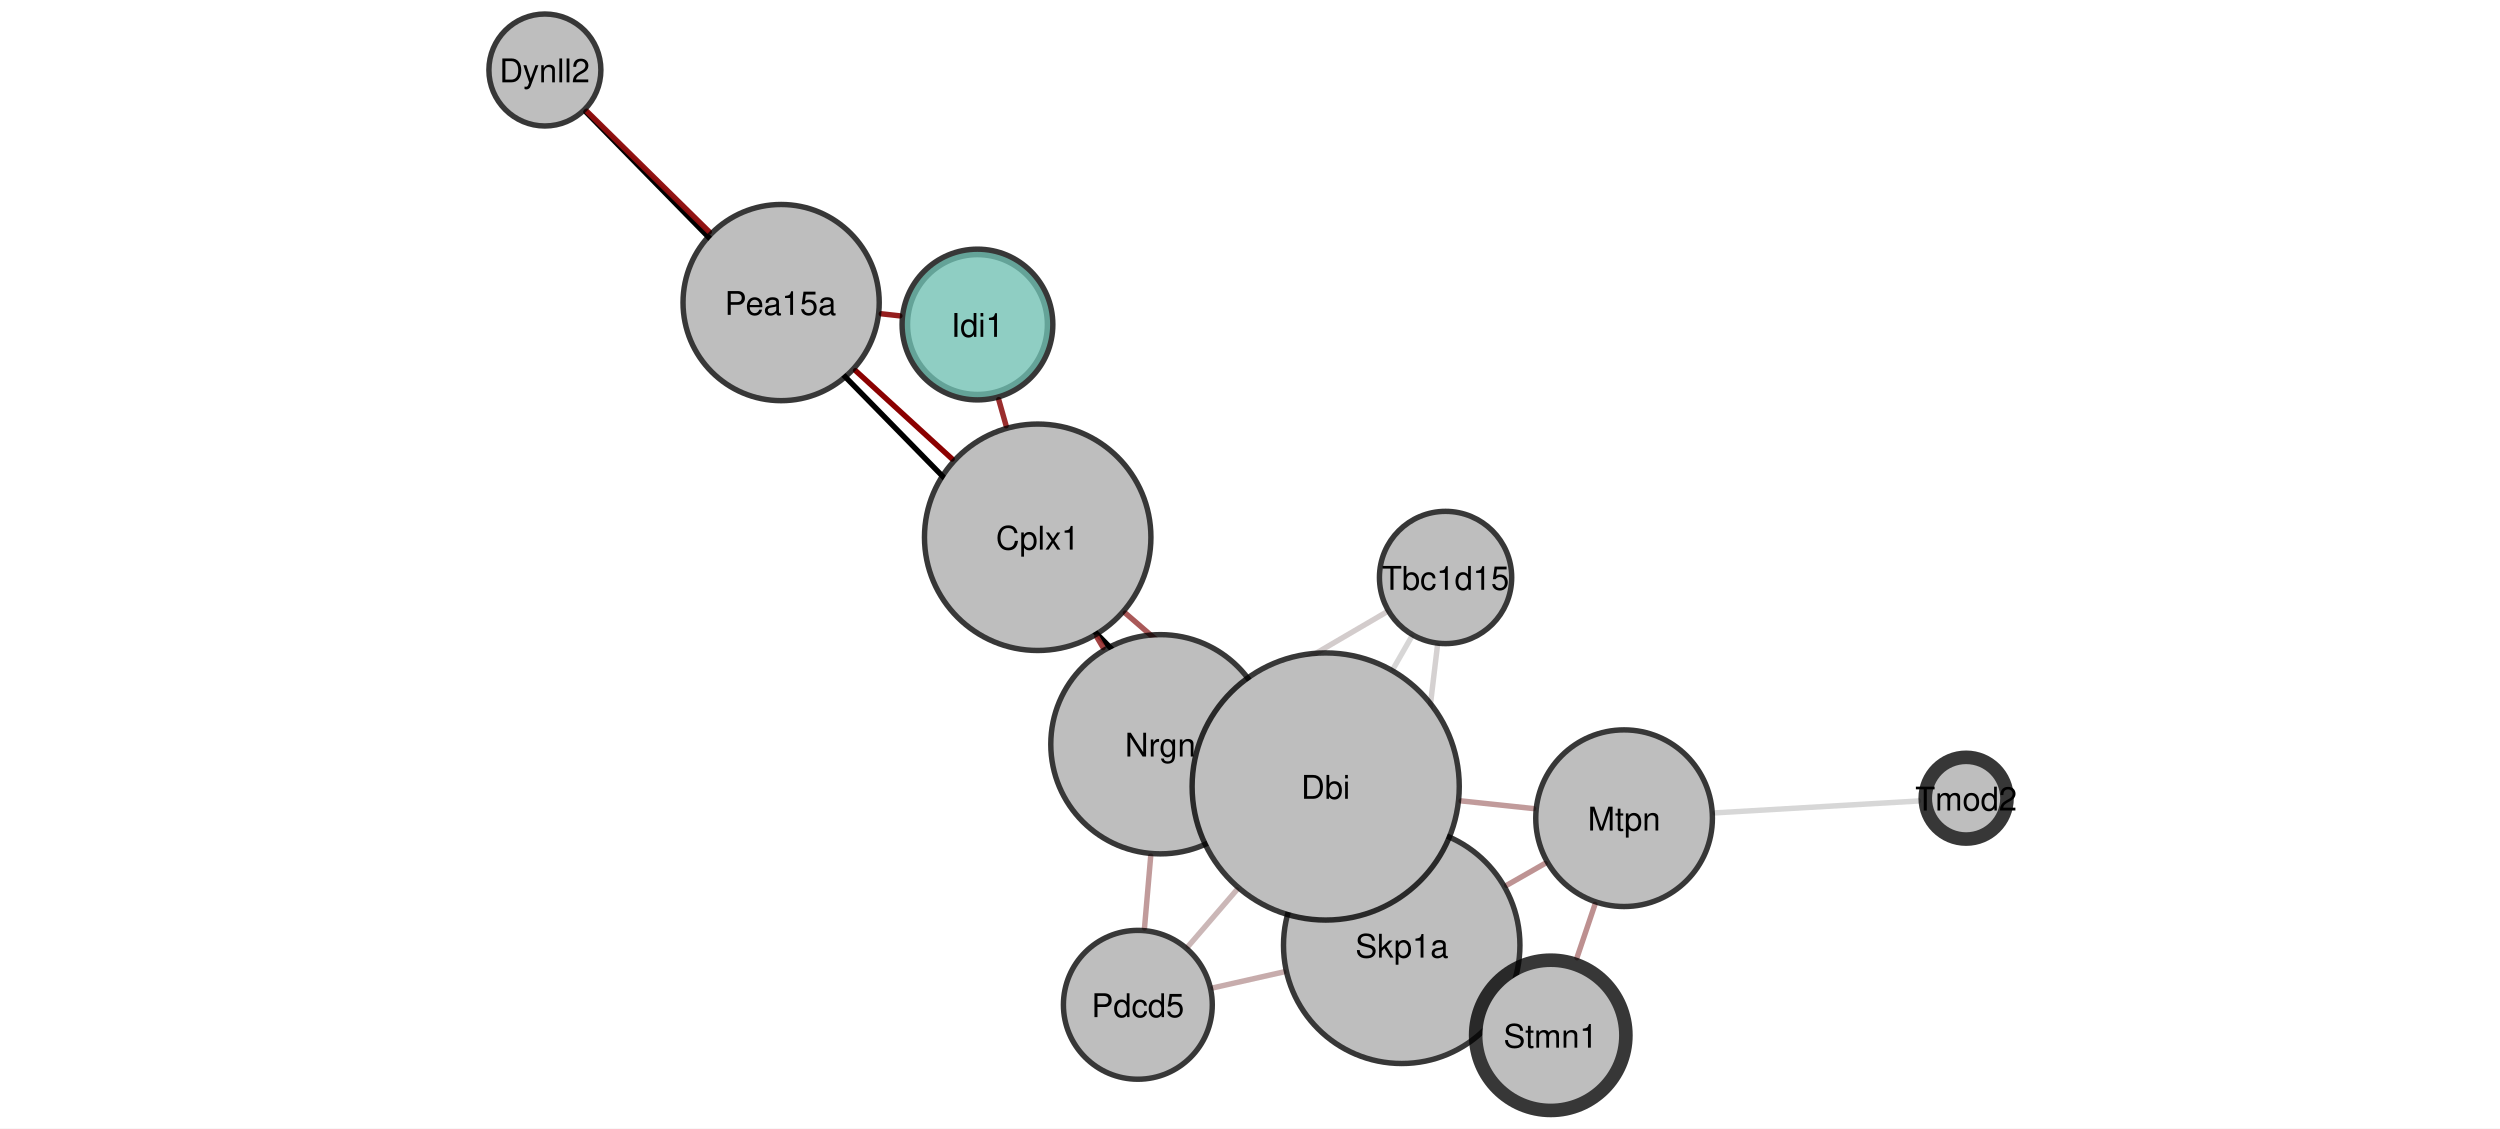
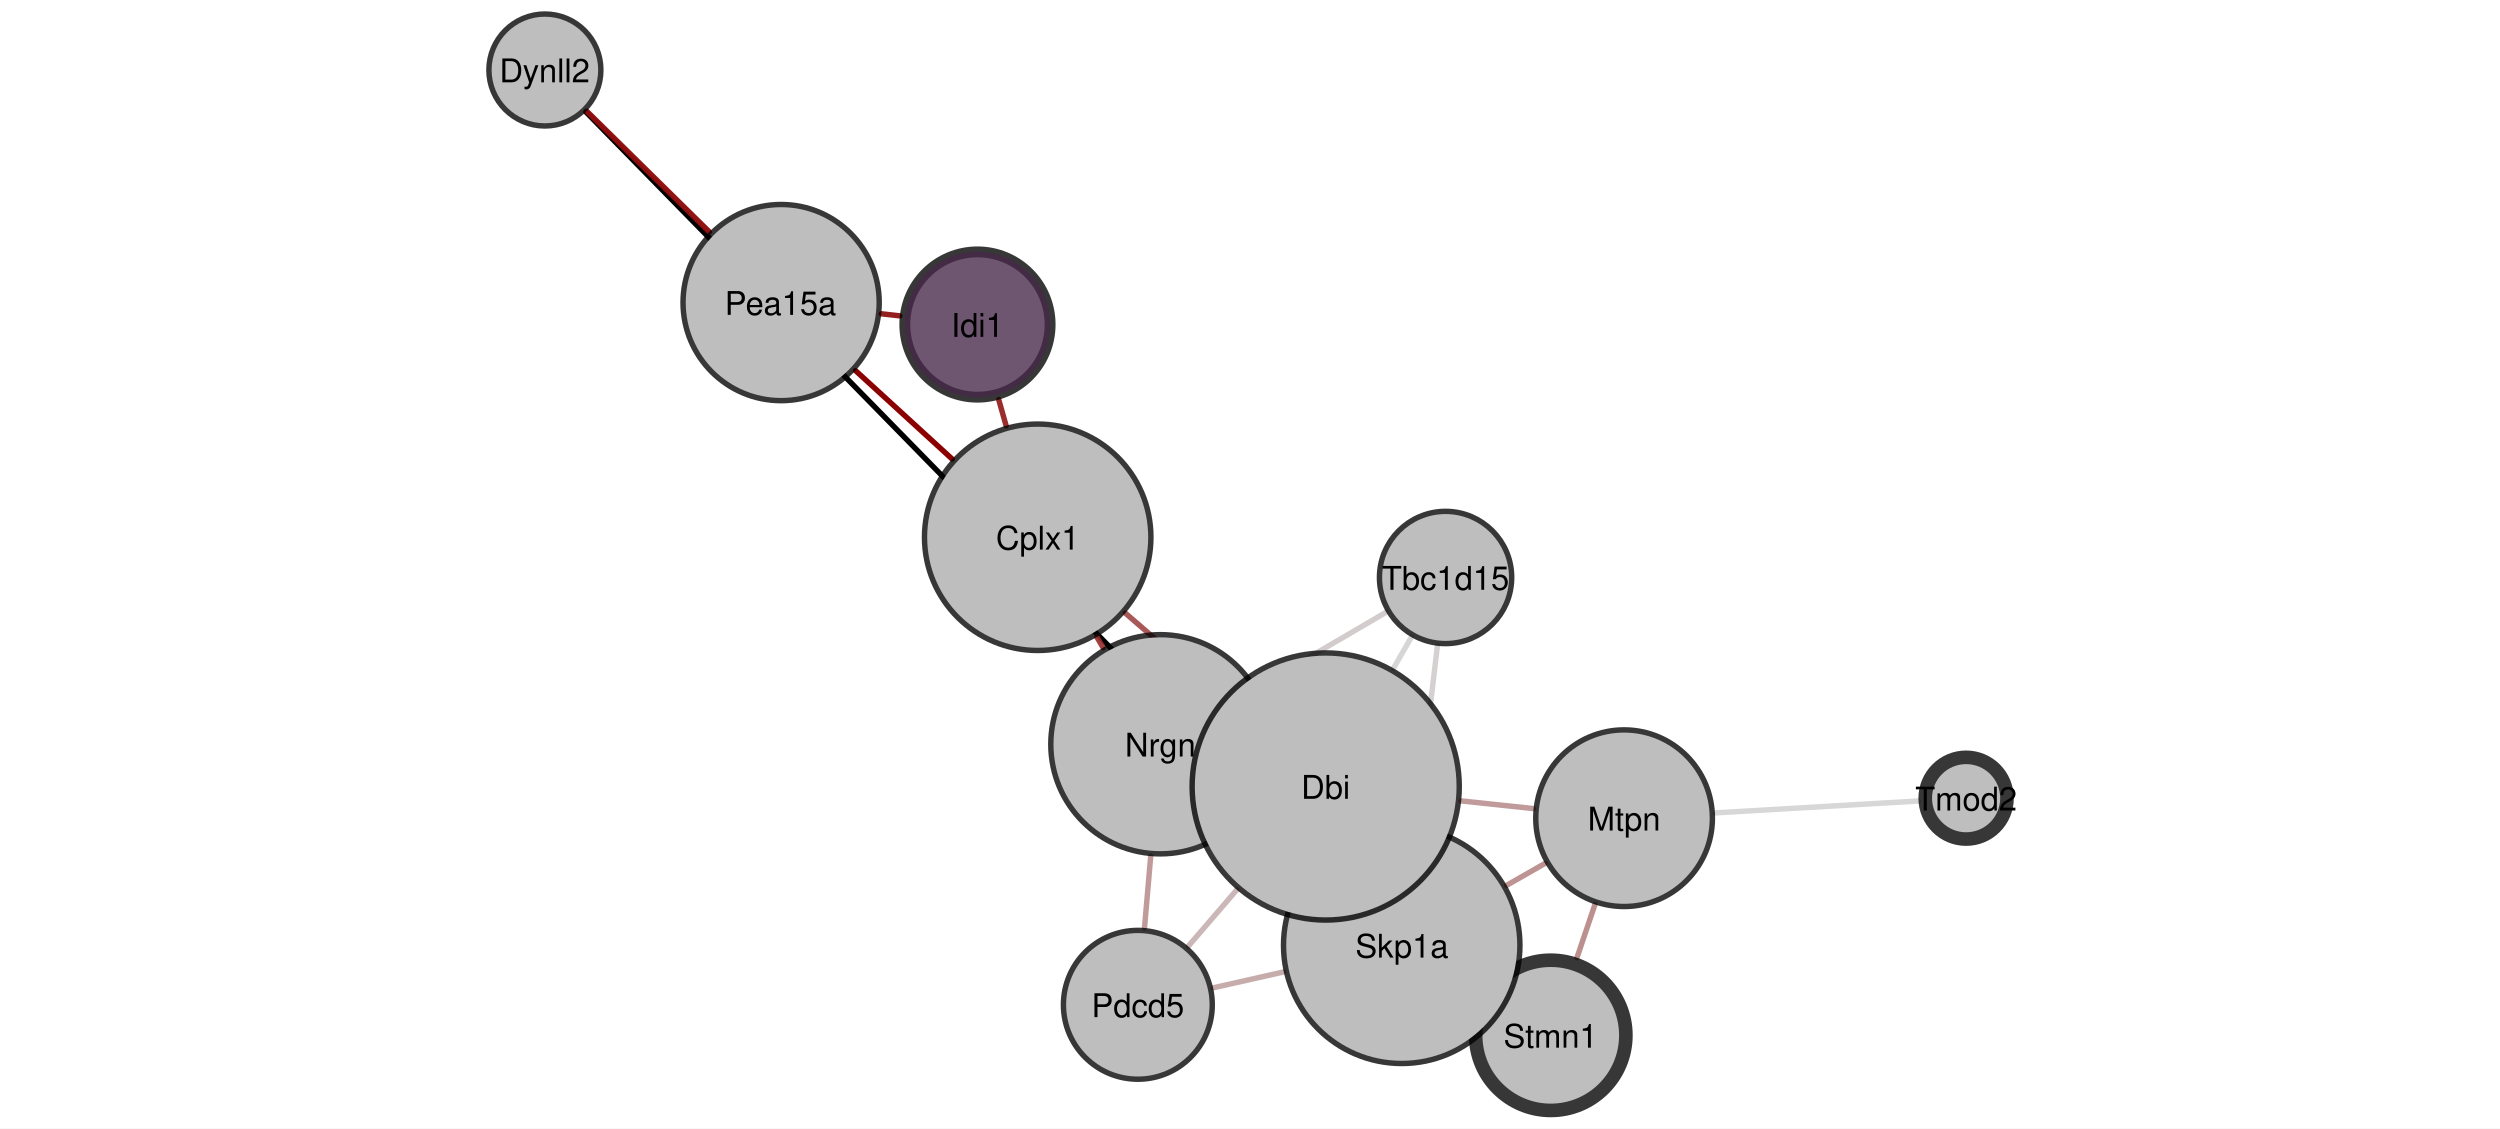
<svg xmlns="http://www.w3.org/2000/svg" version="1.1" baseProfile="full" x="0px" y="0px" width="1513px" height="683px" viewBox="0 0 1513 683">
  <g stroke-linejoin="miter" stroke-dashoffset="0" stroke-dasharray="none" stroke-width="1" stroke-miterlimit="10" stroke-linecap="square">
    <g fill-opacity="1" fill-rule="nonzero" stroke="none" fill="#ffffff">
      <path d="M 0 0 L 1513 0 L 1513 683 L 0 683 L 0 0 z" />
    </g>
    <g transform="matrix(1.649715, 0, 0, 1.649715, 754.1479, 400.6638)">
      <g stroke-linejoin="round" stroke-width="2" stroke-linecap="round" fill="none" stroke-opacity="1" stroke="#000000">
        <path d="M -242.177 -201.797 L 26.05 72.215" />
      </g>
    </g>
    <g transform="matrix(1.649715, 0, 0, 1.649715, 754.1479, 400.6638)">
      <g stroke-linejoin="round" stroke-width="2" stroke-linecap="round" fill="none" stroke-opacity="0.973" stroke="#8f0e0e">
        <path d="M -241.895 -202.078 L -196.937 -157.817" />
      </g>
    </g>
    <g transform="matrix(1.649715, 0, 0, 1.649715, 754.1479, 400.6638)">
      <g stroke-linejoin="round" stroke-width="2" stroke-linecap="round" fill="none" stroke-opacity="1" stroke="#8b0000">
        <path d="M -143.29 -106.904 L -107.842 -74.478" />
      </g>
    </g>
    <g transform="matrix(1.649715, 0, 0, 1.649715, 754.1479, 400.6638)">
      <g stroke-linejoin="round" stroke-width="2" stroke-linecap="round" fill="none" stroke-opacity="0.957" stroke="#901414">
        <path d="M -133.823 -127.758 L -127.026 -126.998" />
      </g>
    </g>
    <g transform="matrix(1.649715, 0, 0, 1.649715, 754.1479, 400.6638)">
+       <g stroke-linejoin="round" stroke-width="2" stroke-linecap="round" fill="none" stroke-opacity="0.937" stroke="#931f1f">
+         <path d="M -88.045 -86.695 L -90.749 -96.248" />
+       </g>
+     </g>
+     <g transform="matrix(1.649715, 0, 0, 1.649715, 754.1479, 400.6638)">
      <g stroke-linejoin="round" stroke-width="2" stroke-linecap="round" fill="none" stroke-opacity="0.906" stroke="#972e2e">
        <path d="M -54.768 -9.181 L -52.46 -5.288" />
      </g>
    </g>
    <g transform="matrix(1.649715, 0, 0, 1.649715, 754.1479, 400.6638)">
-       <g stroke-linejoin="round" stroke-width="2" stroke-linecap="round" fill="none" stroke-opacity="0.937" stroke="#931f1f">
-         <path d="M -88.045 -86.695 L -90.749 -96.248" />
-       </g>
-     </g>
-     <g transform="matrix(1.649715, 0, 0, 1.649715, 754.1479, 400.6638)">
      <g stroke-linejoin="round" stroke-width="2" stroke-linecap="round" fill="none" stroke-opacity="0.871" stroke="#9c3f3f">
        <path d="M -44.295 -17.936 L -8.616 12.939" />
      </g>
    </g>
    <g transform="matrix(1.649715, 0, 0, 1.649715, 754.1479, 400.6638)">
+       <g stroke-linejoin="round" stroke-width="2" stroke-linecap="round" fill="none" stroke-opacity="0.608" stroke="#bebebe">
+         <path d="M 246.665 50.972 L 172.004 55.339" />
+       </g>
+     </g>
+     <g transform="matrix(1.649715, 0, 0, 1.649715, 754.1479, 400.6638)">
+       <g stroke-linejoin="round" stroke-width="2" stroke-linecap="round" fill="none" stroke-opacity="0.761" stroke="#aa7575">
+         <path d="M 91.593 114.646 L 62.733 82.739" />
+       </g>
+     </g>
+     <g transform="matrix(1.649715, 0, 0, 1.649715, 754.1479, 400.6638)">
+       <g stroke-linejoin="round" stroke-width="2" stroke-linecap="round" fill="none" stroke-opacity="0.776" stroke="#a86c6c">
+         <path d="M 95.059 126.854 L 86.027 121.399" />
+       </g>
+     </g>
+     <g transform="matrix(1.649715, 0, 0, 1.649715, 754.1479, 400.6638)">
+       <g stroke-linejoin="round" stroke-width="2" stroke-linecap="round" fill="none" stroke-opacity="0.773" stroke="#a96f6f">
+         <path d="M 127.971 88.937 L 121.378 108.459" />
+       </g>
+     </g>
+     <g transform="matrix(1.649715, 0, 0, 1.649715, 754.1479, 400.6638)">
      <g stroke-linejoin="round" stroke-width="2" stroke-linecap="round" fill="none" stroke-opacity="0.749" stroke="#ac7a7a">
        <path d="M -34.998 71.218 L -37.276 97.545" />
      </g>
    </g>
    <g transform="matrix(1.649715, 0, 0, 1.649715, 754.1479, 400.6638)">
      <g stroke-linejoin="round" stroke-width="2" stroke-linecap="round" fill="none" stroke-opacity="0.792" stroke="#a66666">
        <path d="M 8.482 40.365 L -19.251 33.278" />
      </g>
    </g>
    <g transform="matrix(1.649715, 0, 0, 1.649715, 754.1479, 400.6638)">
      <g stroke-linejoin="round" stroke-width="2" stroke-linecap="round" fill="none" stroke-opacity="0.796" stroke="#a56363">
        <path d="M 22.999 75.521 L 0.217 56.54" />
      </g>
    </g>
    <g transform="matrix(1.649715, 0, 0, 1.649715, 754.1479, 400.6638)">
      <g stroke-linejoin="round" stroke-width="2" stroke-linecap="round" fill="none" stroke-opacity="0.639" stroke="#bab0b0">
        <path d="M 51.365 -18.269 L 4.128 9.357" />
      </g>
    </g>
    <g transform="matrix(1.649715, 0, 0, 1.649715, 754.1479, 400.6638)">
+       <g stroke-linejoin="round" stroke-width="2" stroke-linecap="round" fill="none" stroke-opacity="0.749" stroke="#ac7a7a">
+         <path d="M 105.442 53.761 L 78.912 50.941" />
+       </g>
+     </g>
+     <g transform="matrix(1.649715, 0, 0, 1.649715, 754.1479, 400.6638)">
+       <g stroke-linejoin="round" stroke-width="2" stroke-linecap="round" fill="none" stroke-opacity="0.765" stroke="#aa7272">
+         <path d="M 95.599 81.903 L 109.658 73.867" />
+       </g>
+     </g>
+     <g transform="matrix(1.649715, 0, 0, 1.649715, 754.1479, 400.6638)">
+       <g stroke-linejoin="round" stroke-width="2" stroke-linecap="round" fill="none" stroke-opacity="0.624" stroke="#bcb5b5">
+         <path d="M 62.335 59.866 L 70.18 -5.939" />
+       </g>
+     </g>
+     <g transform="matrix(1.649715, 0, 0, 1.649715, 754.1479, 400.6638)">
+       <g stroke-linejoin="round" stroke-width="2" stroke-linecap="round" fill="none" stroke-opacity="0.714" stroke="#b08b8b">
+         <path d="M 13.806 113.676 L -12.104 119.518" />
+       </g>
+     </g>
+     <g transform="matrix(1.649715, 0, 0, 1.649715, 754.1479, 400.6638)">
+       <g stroke-linejoin="round" stroke-width="2" stroke-linecap="round" fill="none" stroke-opacity="0.769" stroke="#a96f6f">
+         <path d="M 37.927 63.903 L 50.782 90.756" />
+       </g>
+     </g>
+     <g transform="matrix(1.649715, 0, 0, 1.649715, 754.1479, 400.6638)">
      <g stroke-linejoin="round" stroke-width="2" stroke-linecap="round" fill="none" stroke-opacity="0.612" stroke="#bdbcbc">
        <path d="M 60.603 -9.109 L 54.068 2.285" />
      </g>
    </g>
    <g transform="matrix(1.649715, 0, 0, 1.649715, 754.1479, 400.6638)">
-       <g stroke-linejoin="round" stroke-width="2" stroke-linecap="round" fill="none" stroke-opacity="0.624" stroke="#bcb5b5">
-         <path d="M 62.335 59.866 L 70.18 -5.939" />
-       </g>
-     </g>
-     <g transform="matrix(1.649715, 0, 0, 1.649715, 754.1479, 400.6638)">
-       <g stroke-linejoin="round" stroke-width="2" stroke-linecap="round" fill="none" stroke-opacity="0.765" stroke="#aa7272">
-         <path d="M 95.599 81.903 L 109.658 73.867" />
-       </g>
-     </g>
-     <g transform="matrix(1.649715, 0, 0, 1.649715, 754.1479, 400.6638)">
-       <g stroke-linejoin="round" stroke-width="2" stroke-linecap="round" fill="none" stroke-opacity="0.714" stroke="#b08b8b">
-         <path d="M 13.806 113.676 L -12.104 119.518" />
-       </g>
-     </g>
-     <g transform="matrix(1.649715, 0, 0, 1.649715, 754.1479, 400.6638)">
-       <g stroke-linejoin="round" stroke-width="2" stroke-linecap="round" fill="none" stroke-opacity="0.776" stroke="#a86c6c">
-         <path d="M 95.059 126.854 L 86.027 121.399" />
-       </g>
-     </g>
-     <g transform="matrix(1.649715, 0, 0, 1.649715, 754.1479, 400.6638)">
-       <g stroke-linejoin="round" stroke-width="2" stroke-linecap="round" fill="none" stroke-opacity="0.769" stroke="#a96f6f">
-         <path d="M 37.927 63.903 L 50.782 90.756" />
-       </g>
-     </g>
-     <g transform="matrix(1.649715, 0, 0, 1.649715, 754.1479, 400.6638)">
-       <g stroke-linejoin="round" stroke-width="2" stroke-linecap="round" fill="none" stroke-opacity="0.773" stroke="#a96f6f">
-         <path d="M 127.971 88.937 L 121.378 108.459" />
-       </g>
-     </g>
-     <g transform="matrix(1.649715, 0, 0, 1.649715, 754.1479, 400.6638)">
-       <g stroke-linejoin="round" stroke-width="2" stroke-linecap="round" fill="none" stroke-opacity="0.749" stroke="#ac7a7a">
-         <path d="M 105.442 53.761 L 78.912 50.941" />
-       </g>
-     </g>
-     <g transform="matrix(1.649715, 0, 0, 1.649715, 754.1479, 400.6638)">
-       <g stroke-linejoin="round" stroke-width="2" stroke-linecap="round" fill="none" stroke-opacity="0.608" stroke="#bebebe">
-         <path d="M 246.665 50.972 L 172.004 55.339" />
-       </g>
-     </g>
-     <g transform="matrix(1.649715, 0, 0, 1.649715, 754.1479, 400.6638)">
-       <g stroke-linejoin="round" stroke-width="2" stroke-linecap="round" fill="none" stroke-opacity="0.761" stroke="#aa7575">
-         <path d="M 91.593 114.646 L 62.733 82.739" />
-       </g>
-     </g>
-     <g transform="matrix(1.649715, 0, 0, 1.649715, 754.1479, 400.6638)">
      <g stroke-linejoin="round" stroke-width="2" stroke-linecap="round" fill="none" stroke-opacity="0.686" stroke="#b49797">
        <path d="M -21.255 104.288 L -3.419 83.559" />
      </g>
    </g>
    <g transform="matrix(1.649715, 0, 0, 1.649715, 754.1479, 400.6638)">
      <g stroke-linejoin="round" stroke-width="4" stroke-linecap="round" fill="none" stroke-opacity="0.784" stroke="#000000">
        <path d="M -237.705 -217.189 C -237.705 -206.398 -246.453 -197.65 -257.244 -197.65 C -268.035 -197.65 -276.783 -206.398 -276.783 -217.189 C -276.783 -227.98 -268.035 -236.728 -257.244 -236.728 C -246.453 -236.728 -237.705 -227.98 -237.705 -217.189 z" />
      </g>
    </g>
    <g transform="matrix(1.649715, 0, 0, 1.649715, 754.1479, 400.6638)">
      <g fill-opacity="1" fill-rule="nonzero" stroke="none" fill="#bebebe">
        <path d="M -237.705 -217.189 C -237.705 -206.398 -246.453 -197.65 -257.244 -197.65 C -268.035 -197.65 -276.783 -206.398 -276.783 -217.189 C -276.783 -227.98 -268.035 -236.728 -257.244 -236.728 C -246.453 -236.728 -237.705 -227.98 -237.705 -217.189 z" />
      </g>
    </g>
    <g transform="matrix(1.649715, 0, 0, 1.649715, 302.2632, 49.81644)">
      <text fill-opacity="1" font-style="normal" font-family="Helvetica" font-weight="normal" stroke="none" fill="#000000" font-size="12" x="0" y="0">Dynll2</text>
    </g>
    <g transform="matrix(1.649715, 0, 0, 1.649715, 754.1479, 400.6638)">
      <g stroke-linejoin="round" stroke-width="4" stroke-linecap="round" fill="none" stroke-opacity="0.784" stroke="#000000">
        <path d="M -135.594 -131.868 C -135.594 -112.546 -151.258 -96.882 -170.581 -96.882 C -189.903 -96.882 -205.567 -112.546 -205.567 -131.868 C -205.567 -151.191 -189.903 -166.855 -170.581 -166.855 C -151.258 -166.855 -135.594 -151.191 -135.594 -131.868 z" />
      </g>
    </g>
    <g transform="matrix(1.649715, 0, 0, 1.649715, 754.1479, 400.6638)">
      <g fill-opacity="1" fill-rule="nonzero" stroke="none" fill="#bebebe">
        <path d="M -135.594 -131.868 C -135.594 -112.546 -151.258 -96.882 -170.581 -96.882 C -189.903 -96.882 -205.567 -112.546 -205.567 -131.868 C -205.567 -151.191 -189.903 -166.855 -170.581 -166.855 C -151.258 -166.855 -135.594 -151.191 -135.594 -131.868 z" />
      </g>
    </g>
    <g transform="matrix(1.649715, 0, 0, 1.649715, 438.6116, 190.5712)">
      <text fill-opacity="1" font-style="normal" font-family="Helvetica" font-weight="normal" stroke="none" fill="#000000" font-size="12" x="0" y="0">Pea15a</text>
    </g>
    <g transform="matrix(1.649715, 0, 0, 1.649715, 754.1479, 400.6638)">
      <g stroke-linejoin="round" stroke-width="4" stroke-linecap="round" fill="none" stroke-opacity="0.784" stroke="#000000">
+         <path d="M -71.904 -123.814 C -71.904 -109.096 -83.836 -97.164 -98.554 -97.164 C -113.272 -97.164 -125.204 -109.096 -125.204 -123.814 C -125.204 -138.532 -113.272 -150.464 -98.554 -150.464 C -83.836 -150.464 -71.904 -138.532 -71.904 -123.814 z" />
+       </g>
+     </g>
+     <g transform="matrix(1.649715, 0, 0, 1.649715, 754.1479, 400.6638)">
+       <g fill-opacity="0.784" fill-rule="nonzero" stroke="none" fill="#462749">
+         <path d="M -71.904 -123.814 C -71.904 -109.096 -83.836 -97.164 -98.554 -97.164 C -113.272 -97.164 -125.204 -109.096 -125.204 -123.814 C -125.204 -138.532 -113.272 -150.464 -98.554 -150.464 C -83.836 -150.464 -71.904 -138.532 -71.904 -123.814 z" />
+       </g>
+     </g>
+     <g transform="matrix(1.649715, 0, 0, 1.649715, 575.6028, 203.8587)">
+       <text fill-opacity="1" font-style="normal" font-family="Helvetica" font-weight="normal" stroke="none" fill="#000000" font-size="12" x="0" y="0">Idi1</text>
+     </g>
+     <g transform="matrix(1.649715, 0, 0, 1.649715, 754.1479, 400.6638)">
+       <g stroke-linejoin="round" stroke-width="4" stroke-linecap="round" fill="none" stroke-opacity="0.784" stroke="#000000">
        <path d="M -35.924 -45.769 C -35.924 -23.383 -54.072 -5.235 -76.458 -5.235 C -98.844 -5.235 -116.992 -23.383 -116.992 -45.769 C -116.992 -68.156 -98.844 -86.304 -76.458 -86.304 C -54.072 -86.304 -35.924 -68.156 -35.924 -45.769 z" />
      </g>
    </g>
    <g transform="matrix(1.649715, 0, 0, 1.649715, 754.1479, 400.6638)">
      <g fill-opacity="1" fill-rule="nonzero" stroke="none" fill="#bebebe">
        <path d="M -35.924 -45.769 C -35.924 -23.383 -54.072 -5.235 -76.458 -5.235 C -98.844 -5.235 -116.992 -23.383 -116.992 -45.769 C -116.992 -68.156 -98.844 -86.304 -76.458 -86.304 C -54.072 -86.304 -35.924 -68.156 -35.924 -45.769 z" />
      </g>
    </g>
    <g transform="matrix(1.649715, 0, 0, 1.649715, 602.7075, 332.61)">
      <text fill-opacity="1" font-style="normal" font-family="Helvetica" font-weight="normal" stroke="none" fill="#000000" font-size="12" x="0" y="0">Cplx1</text>
    </g>
    <g transform="matrix(1.649715, 0, 0, 1.649715, 754.1479, 400.6638)">
+       <g stroke-linejoin="round" stroke-width="10" stroke-linecap="round" fill="none" stroke-opacity="0.784" stroke="#000000">
+         <path d="M 276.635 49.95 C 276.635 56.853 271.038 62.45 264.135 62.45 C 257.231 62.45 251.635 56.853 251.635 49.95 C 251.635 43.046 257.231 37.45 264.135 37.45 C 271.038 37.45 276.635 43.046 276.635 49.95 z" />
+       </g>
+     </g>
+     <g transform="matrix(1.649715, 0, 0, 1.649715, 754.1479, 400.6638)">
+       <g fill-opacity="1" fill-rule="nonzero" stroke="none" fill="#bebebe">
+         <path d="M 276.635 49.95 C 276.635 56.853 271.038 62.45 264.135 62.45 C 257.231 62.45 251.635 56.853 251.635 49.95 C 251.635 43.046 257.231 37.45 264.135 37.45 C 271.038 37.45 276.635 43.046 276.635 49.95 z" />
+       </g>
+     </g>
+     <g transform="matrix(1.649715, 0, 0, 1.649715, 1159.088, 490.5192)">
+       <text fill-opacity="1" font-style="normal" font-family="Helvetica" font-weight="normal" stroke="none" fill="#000000" font-size="12" x="0" y="0">Tmod2</text>
+     </g>
+     <g transform="matrix(1.649715, 0, 0, 1.649715, 754.1479, 400.6638)">
+       <g stroke-linejoin="round" stroke-width="10" stroke-linecap="round" fill="none" stroke-opacity="0.784" stroke="#000000">
+         <path d="M 136.822 136.94 C 136.822 150.782 125.601 162.002 111.76 162.002 C 97.918 162.002 86.698 150.782 86.698 136.94 C 86.698 123.099 97.918 111.878 111.76 111.878 C 125.601 111.878 136.822 123.099 136.822 136.94 z" />
+       </g>
+     </g>
+     <g transform="matrix(1.649715, 0, 0, 1.649715, 754.1479, 400.6638)">
+       <g fill-opacity="1" fill-rule="nonzero" stroke="none" fill="#bebebe">
+         <path d="M 136.822 136.94 C 136.822 150.782 125.601 162.002 111.76 162.002 C 97.918 162.002 86.698 150.782 86.698 136.94 C 86.698 123.099 97.918 111.878 111.76 111.878 C 125.601 111.878 136.822 123.099 136.822 136.94 z" />
+       </g>
+     </g>
+     <g transform="matrix(1.649715, 0, 0, 1.649715, 909.912, 634.029)">
+       <text fill-opacity="1" font-style="normal" font-family="Helvetica" font-weight="normal" stroke="none" fill="#000000" font-size="12" x="0" y="0">Stmn1</text>
+     </g>
+     <g transform="matrix(1.649715, 0, 0, 1.649715, 754.1479, 400.6638)">
      <g stroke-linejoin="round" stroke-width="4" stroke-linecap="round" fill="none" stroke-opacity="0.784" stroke="#000000">
        <path d="M 7.765 30.162 C 7.765 51.817 -9.79 69.372 -31.445 69.372 C -53.1 69.372 -70.655 51.817 -70.655 30.162 C -70.655 8.506 -53.1 -9.049 -31.445 -9.049 C -9.79 -9.049 7.765 8.506 7.765 30.162 z" />
      </g>
    </g>
    <g transform="matrix(1.649715, 0, 0, 1.649715, 754.1479, 400.6638)">
      <g fill-opacity="1" fill-rule="nonzero" stroke="none" fill="#bebebe">
        <path d="M 7.765 30.162 C 7.765 51.817 -9.79 69.372 -31.445 69.372 C -53.1 69.372 -70.655 51.817 -70.655 30.162 C -70.655 8.506 -53.1 -9.049 -31.445 -9.049 C -9.79 -9.049 7.765 8.506 7.765 30.162 z" />
      </g>
    </g>
    <g transform="matrix(1.649715, 0, 0, 1.649715, 680.8181, 457.8745)">
      <text fill-opacity="1" font-style="normal" font-family="Helvetica" font-weight="normal" stroke="none" fill="#000000" font-size="12" x="0" y="0">Nrgn</text>
    </g>
    <g transform="matrix(1.649715, 0, 0, 1.649715, 754.1479, 400.6638)">
      <g stroke-linejoin="round" stroke-width="4" stroke-linecap="round" fill="none" stroke-opacity="0.784" stroke="#000000">
-         <path d="M -71.904 -123.814 C -71.904 -109.096 -83.836 -97.164 -98.554 -97.164 C -113.272 -97.164 -125.204 -109.096 -125.204 -123.814 C -125.204 -138.532 -113.272 -150.464 -98.554 -150.464 C -83.836 -150.464 -71.904 -138.532 -71.904 -123.814 z" />
-       </g>
-     </g>
-     <g transform="matrix(1.649715, 0, 0, 1.649715, 754.1479, 400.6638)">
-       <g fill-opacity="0.784" fill-rule="nonzero" stroke="none" fill="#70c1b3">
-         <path d="M -71.904 -123.814 C -71.904 -109.096 -83.836 -97.164 -98.554 -97.164 C -113.272 -97.164 -125.204 -109.096 -125.204 -123.814 C -125.204 -138.532 -113.272 -150.464 -98.554 -150.464 C -83.836 -150.464 -71.904 -138.532 -71.904 -123.814 z" />
-       </g>
-     </g>
-     <g transform="matrix(1.649715, 0, 0, 1.649715, 575.6028, 203.8587)">
-       <text fill-opacity="1" font-style="normal" font-family="Helvetica" font-weight="normal" stroke="none" fill="#000000" font-size="12" x="0" y="0">Idi1</text>
+         <path d="M 170.061 57.29 C 170.061 74.634 156.002 88.693 138.658 88.693 C 121.315 88.693 107.255 74.634 107.255 57.29 C 107.255 39.947 121.315 25.887 138.658 25.887 C 156.002 25.887 170.061 39.947 170.061 57.29 z" />
+       </g>
+     </g>
+     <g transform="matrix(1.649715, 0, 0, 1.649715, 754.1479, 400.6638)">
+       <g fill-opacity="1" fill-rule="nonzero" stroke="none" fill="#bebebe">
+         <path d="M 170.061 57.29 C 170.061 74.634 156.002 88.693 138.658 88.693 C 121.315 88.693 107.255 74.634 107.255 57.29 C 107.255 39.947 121.315 25.887 138.658 25.887 C 156.002 25.887 170.061 39.947 170.061 57.29 z" />
+       </g>
+     </g>
+     <g transform="matrix(1.649715, 0, 0, 1.649715, 960.8889, 502.6292)">
+       <text fill-opacity="1" font-style="normal" font-family="Helvetica" font-weight="normal" stroke="none" fill="#000000" font-size="12" x="0" y="0">Mtpn</text>
+     </g>
+     <g transform="matrix(1.649715, 0, 0, 1.649715, 754.1479, 400.6638)">
+       <g stroke-linejoin="round" stroke-width="4" stroke-linecap="round" fill="none" stroke-opacity="0.784" stroke="#000000">
+         <path d="M 99.447 103.918 C 99.447 127.315 80.48 146.282 57.083 146.282 C 33.686 146.282 14.719 127.315 14.719 103.918 C 14.719 80.521 33.686 61.554 57.083 61.554 C 80.48 61.554 99.447 80.521 99.447 103.918 z" />
+       </g>
+     </g>
+     <g transform="matrix(1.649715, 0, 0, 1.649715, 754.1479, 400.6638)">
+       <g fill-opacity="1" fill-rule="nonzero" stroke="none" fill="#bebebe">
+         <path d="M 99.447 103.918 C 99.447 127.315 80.48 146.282 57.083 146.282 C 33.686 146.282 14.719 127.315 14.719 103.918 C 14.719 80.521 33.686 61.554 57.083 61.554 C 80.48 61.554 99.447 80.521 99.447 103.918 z" />
+       </g>
+     </g>
+     <g transform="matrix(1.649715, 0, 0, 1.649715, 820.2529, 579.5521)">
+       <text fill-opacity="1" font-style="normal" font-family="Helvetica" font-weight="normal" stroke="none" fill="#000000" font-size="12" x="0" y="0">Skp1a</text>
+     </g>
+     <g transform="matrix(1.649715, 0, 0, 1.649715, 754.1479, 400.6638)">
+       <g stroke-linejoin="round" stroke-width="4" stroke-linecap="round" fill="none" stroke-opacity="0.784" stroke="#000000">
+         <path d="M 77.192 45.658 C 77.192 72.168 55.702 93.658 29.192 93.658 C 2.682 93.658 -18.808 72.168 -18.808 45.658 C -18.808 19.148 2.682 -2.342 29.192 -2.342 C 55.702 -2.342 77.192 19.148 77.192 45.658 z" />
+       </g>
+     </g>
+     <g transform="matrix(1.649715, 0, 0, 1.649715, 754.1479, 400.6638)">
+       <g fill-opacity="1" fill-rule="nonzero" stroke="none" fill="#bebebe">
+         <path d="M 77.192 45.658 C 77.192 72.168 55.702 93.658 29.192 93.658 C 2.682 93.658 -18.808 72.168 -18.808 45.658 C -18.808 19.148 2.682 -2.342 29.192 -2.342 C 55.702 -2.342 77.192 19.148 77.192 45.658 z" />
+       </g>
+     </g>
+     <g transform="matrix(1.649715, 0, 0, 1.649715, 787.4543, 483.439)">
+       <text fill-opacity="1" font-style="normal" font-family="Helvetica" font-weight="normal" stroke="none" fill="#000000" font-size="12" x="0" y="0">Dbi</text>
+     </g>
+     <g transform="matrix(1.649715, 0, 0, 1.649715, 754.1479, 400.6638)">
+       <g stroke-linejoin="round" stroke-width="4" stroke-linecap="round" fill="none" stroke-opacity="0.784" stroke="#000000">
+         <path d="M -13.411 125.744 C -13.411 140.272 -25.188 152.049 -39.716 152.049 C -54.244 152.049 -66.021 140.272 -66.021 125.744 C -66.021 111.216 -54.244 99.439 -39.716 99.439 C -25.188 99.439 -13.411 111.216 -13.411 125.744 z" />
+       </g>
+     </g>
+     <g transform="matrix(1.649715, 0, 0, 1.649715, 754.1479, 400.6638)">
+       <g fill-opacity="1" fill-rule="nonzero" stroke="none" fill="#bebebe">
+         <path d="M -13.411 125.744 C -13.411 140.272 -25.188 152.049 -39.716 152.049 C -54.244 152.049 -66.021 140.272 -66.021 125.744 C -66.021 111.216 -54.244 99.439 -39.716 99.439 C -25.188 99.439 -13.411 111.216 -13.411 125.744 z" />
+       </g>
+     </g>
+     <g transform="matrix(1.649715, 0, 0, 1.649715, 660.5615, 615.5584)">
+       <text fill-opacity="1" font-style="normal" font-family="Helvetica" font-weight="normal" stroke="none" fill="#000000" font-size="12" x="0" y="0">Pdcd5</text>
    </g>
    <g transform="matrix(1.649715, 0, 0, 1.649715, 754.1479, 400.6638)">
      <g stroke-linejoin="round" stroke-width="4" stroke-linecap="round" fill="none" stroke-opacity="0.784" stroke="#000000">
        <path d="M 96.43 -31.021 C 96.43 -18.175 86.016 -7.761 73.17 -7.761 C 60.324 -7.761 49.91 -18.175 49.91 -31.021 C 49.91 -43.867 60.324 -54.281 73.17 -54.281 C 86.016 -54.281 96.43 -43.867 96.43 -31.021 z" />
      </g>
    </g>
    <g transform="matrix(1.649715, 0, 0, 1.649715, 754.1479, 400.6638)">
      <g fill-opacity="1" fill-rule="nonzero" stroke="none" fill="#bebebe">
        <path d="M 96.43 -31.021 C 96.43 -18.175 86.016 -7.761 73.17 -7.761 C 60.324 -7.761 49.91 -18.175 49.91 -31.021 C 49.91 -43.867 60.324 -54.281 73.17 -54.281 C 86.016 -54.281 96.43 -43.867 96.43 -31.021 z" />
      </g>
    </g>
    <g transform="matrix(1.649715, 0, 0, 1.649715, 836.3374, 356.9408)">
      <text fill-opacity="1" font-style="normal" font-family="Helvetica" font-weight="normal" stroke="none" fill="#000000" font-size="12" x="0" y="0">Tbc1d15</text>
    </g>
-     <g transform="matrix(1.649715, 0, 0, 1.649715, 754.1479, 400.6638)">
-       <g stroke-linejoin="round" stroke-width="4" stroke-linecap="round" fill="none" stroke-opacity="0.784" stroke="#000000">
-         <path d="M 99.447 103.918 C 99.447 127.315 80.48 146.282 57.083 146.282 C 33.686 146.282 14.719 127.315 14.719 103.918 C 14.719 80.521 33.686 61.554 57.083 61.554 C 80.48 61.554 99.447 80.521 99.447 103.918 z" />
-       </g>
-     </g>
-     <g transform="matrix(1.649715, 0, 0, 1.649715, 754.1479, 400.6638)">
-       <g fill-opacity="1" fill-rule="nonzero" stroke="none" fill="#bebebe">
-         <path d="M 99.447 103.918 C 99.447 127.315 80.48 146.282 57.083 146.282 C 33.686 146.282 14.719 127.315 14.719 103.918 C 14.719 80.521 33.686 61.554 57.083 61.554 C 80.48 61.554 99.447 80.521 99.447 103.918 z" />
-       </g>
-     </g>
-     <g transform="matrix(1.649715, 0, 0, 1.649715, 820.2529, 579.5521)">
-       <text fill-opacity="1" font-style="normal" font-family="Helvetica" font-weight="normal" stroke="none" fill="#000000" font-size="12" x="0" y="0">Skp1a</text>
-     </g>
-     <g transform="matrix(1.649715, 0, 0, 1.649715, 754.1479, 400.6638)">
-       <g stroke-linejoin="round" stroke-width="4" stroke-linecap="round" fill="none" stroke-opacity="0.784" stroke="#000000">
-         <path d="M 170.061 57.29 C 170.061 74.634 156.002 88.693 138.658 88.693 C 121.315 88.693 107.255 74.634 107.255 57.29 C 107.255 39.947 121.315 25.887 138.658 25.887 C 156.002 25.887 170.061 39.947 170.061 57.29 z" />
-       </g>
-     </g>
-     <g transform="matrix(1.649715, 0, 0, 1.649715, 754.1479, 400.6638)">
-       <g fill-opacity="1" fill-rule="nonzero" stroke="none" fill="#bebebe">
-         <path d="M 170.061 57.29 C 170.061 74.634 156.002 88.693 138.658 88.693 C 121.315 88.693 107.255 74.634 107.255 57.29 C 107.255 39.947 121.315 25.887 138.658 25.887 C 156.002 25.887 170.061 39.947 170.061 57.29 z" />
-       </g>
-     </g>
-     <g transform="matrix(1.649715, 0, 0, 1.649715, 960.8889, 502.6292)">
-       <text fill-opacity="1" font-style="normal" font-family="Helvetica" font-weight="normal" stroke="none" fill="#000000" font-size="12" x="0" y="0">Mtpn</text>
-     </g>
-     <g transform="matrix(1.649715, 0, 0, 1.649715, 754.1479, 400.6638)">
-       <g stroke-linejoin="round" stroke-width="10" stroke-linecap="round" fill="none" stroke-opacity="0.784" stroke="#000000">
-         <path d="M 136.822 136.94 C 136.822 150.782 125.601 162.002 111.76 162.002 C 97.918 162.002 86.698 150.782 86.698 136.94 C 86.698 123.099 97.918 111.878 111.76 111.878 C 125.601 111.878 136.822 123.099 136.822 136.94 z" />
-       </g>
-     </g>
-     <g transform="matrix(1.649715, 0, 0, 1.649715, 754.1479, 400.6638)">
-       <g fill-opacity="1" fill-rule="nonzero" stroke="none" fill="#bebebe">
-         <path d="M 136.822 136.94 C 136.822 150.782 125.601 162.002 111.76 162.002 C 97.918 162.002 86.698 150.782 86.698 136.94 C 86.698 123.099 97.918 111.878 111.76 111.878 C 125.601 111.878 136.822 123.099 136.822 136.94 z" />
-       </g>
-     </g>
-     <g transform="matrix(1.649715, 0, 0, 1.649715, 909.912, 634.029)">
-       <text fill-opacity="1" font-style="normal" font-family="Helvetica" font-weight="normal" stroke="none" fill="#000000" font-size="12" x="0" y="0">Stmn1</text>
-     </g>
-     <g transform="matrix(1.649715, 0, 0, 1.649715, 754.1479, 400.6638)">
-       <g stroke-linejoin="round" stroke-width="4" stroke-linecap="round" fill="none" stroke-opacity="0.784" stroke="#000000">
-         <path d="M 77.192 45.658 C 77.192 72.168 55.702 93.658 29.192 93.658 C 2.682 93.658 -18.808 72.168 -18.808 45.658 C -18.808 19.148 2.682 -2.342 29.192 -2.342 C 55.702 -2.342 77.192 19.148 77.192 45.658 z" />
-       </g>
-     </g>
-     <g transform="matrix(1.649715, 0, 0, 1.649715, 754.1479, 400.6638)">
-       <g fill-opacity="1" fill-rule="nonzero" stroke="none" fill="#bebebe">
-         <path d="M 77.192 45.658 C 77.192 72.168 55.702 93.658 29.192 93.658 C 2.682 93.658 -18.808 72.168 -18.808 45.658 C -18.808 19.148 2.682 -2.342 29.192 -2.342 C 55.702 -2.342 77.192 19.148 77.192 45.658 z" />
-       </g>
-     </g>
-     <g transform="matrix(1.649715, 0, 0, 1.649715, 787.4543, 483.439)">
-       <text fill-opacity="1" font-style="normal" font-family="Helvetica" font-weight="normal" stroke="none" fill="#000000" font-size="12" x="0" y="0">Dbi</text>
-     </g>
-     <g transform="matrix(1.649715, 0, 0, 1.649715, 754.1479, 400.6638)">
-       <g stroke-linejoin="round" stroke-width="10" stroke-linecap="round" fill="none" stroke-opacity="0.784" stroke="#000000">
-         <path d="M 276.635 49.95 C 276.635 56.853 271.038 62.45 264.135 62.45 C 257.231 62.45 251.635 56.853 251.635 49.95 C 251.635 43.046 257.231 37.45 264.135 37.45 C 271.038 37.45 276.635 43.046 276.635 49.95 z" />
-       </g>
-     </g>
-     <g transform="matrix(1.649715, 0, 0, 1.649715, 754.1479, 400.6638)">
-       <g fill-opacity="1" fill-rule="nonzero" stroke="none" fill="#bebebe">
-         <path d="M 276.635 49.95 C 276.635 56.853 271.038 62.45 264.135 62.45 C 257.231 62.45 251.635 56.853 251.635 49.95 C 251.635 43.046 257.231 37.45 264.135 37.45 C 271.038 37.45 276.635 43.046 276.635 49.95 z" />
-       </g>
-     </g>
-     <g transform="matrix(1.649715, 0, 0, 1.649715, 1159.088, 490.5192)">
-       <text fill-opacity="1" font-style="normal" font-family="Helvetica" font-weight="normal" stroke="none" fill="#000000" font-size="12" x="0" y="0">Tmod2</text>
-     </g>
-     <g transform="matrix(1.649715, 0, 0, 1.649715, 754.1479, 400.6638)">
-       <g stroke-linejoin="round" stroke-width="4" stroke-linecap="round" fill="none" stroke-opacity="0.784" stroke="#000000">
-         <path d="M -13.411 125.744 C -13.411 140.272 -25.188 152.049 -39.716 152.049 C -54.244 152.049 -66.021 140.272 -66.021 125.744 C -66.021 111.216 -54.244 99.439 -39.716 99.439 C -25.188 99.439 -13.411 111.216 -13.411 125.744 z" />
-       </g>
-     </g>
-     <g transform="matrix(1.649715, 0, 0, 1.649715, 754.1479, 400.6638)">
-       <g fill-opacity="1" fill-rule="nonzero" stroke="none" fill="#bebebe">
-         <path d="M -13.411 125.744 C -13.411 140.272 -25.188 152.049 -39.716 152.049 C -54.244 152.049 -66.021 140.272 -66.021 125.744 C -66.021 111.216 -54.244 99.439 -39.716 99.439 C -25.188 99.439 -13.411 111.216 -13.411 125.744 z" />
-       </g>
-     </g>
-     <g transform="matrix(1.649715, 0, 0, 1.649715, 660.5615, 615.5584)">
-       <text fill-opacity="1" font-style="normal" font-family="Helvetica" font-weight="normal" stroke="none" fill="#000000" font-size="12" x="0" y="0">Pdcd5</text>
-     </g>
  </g>
</svg>
